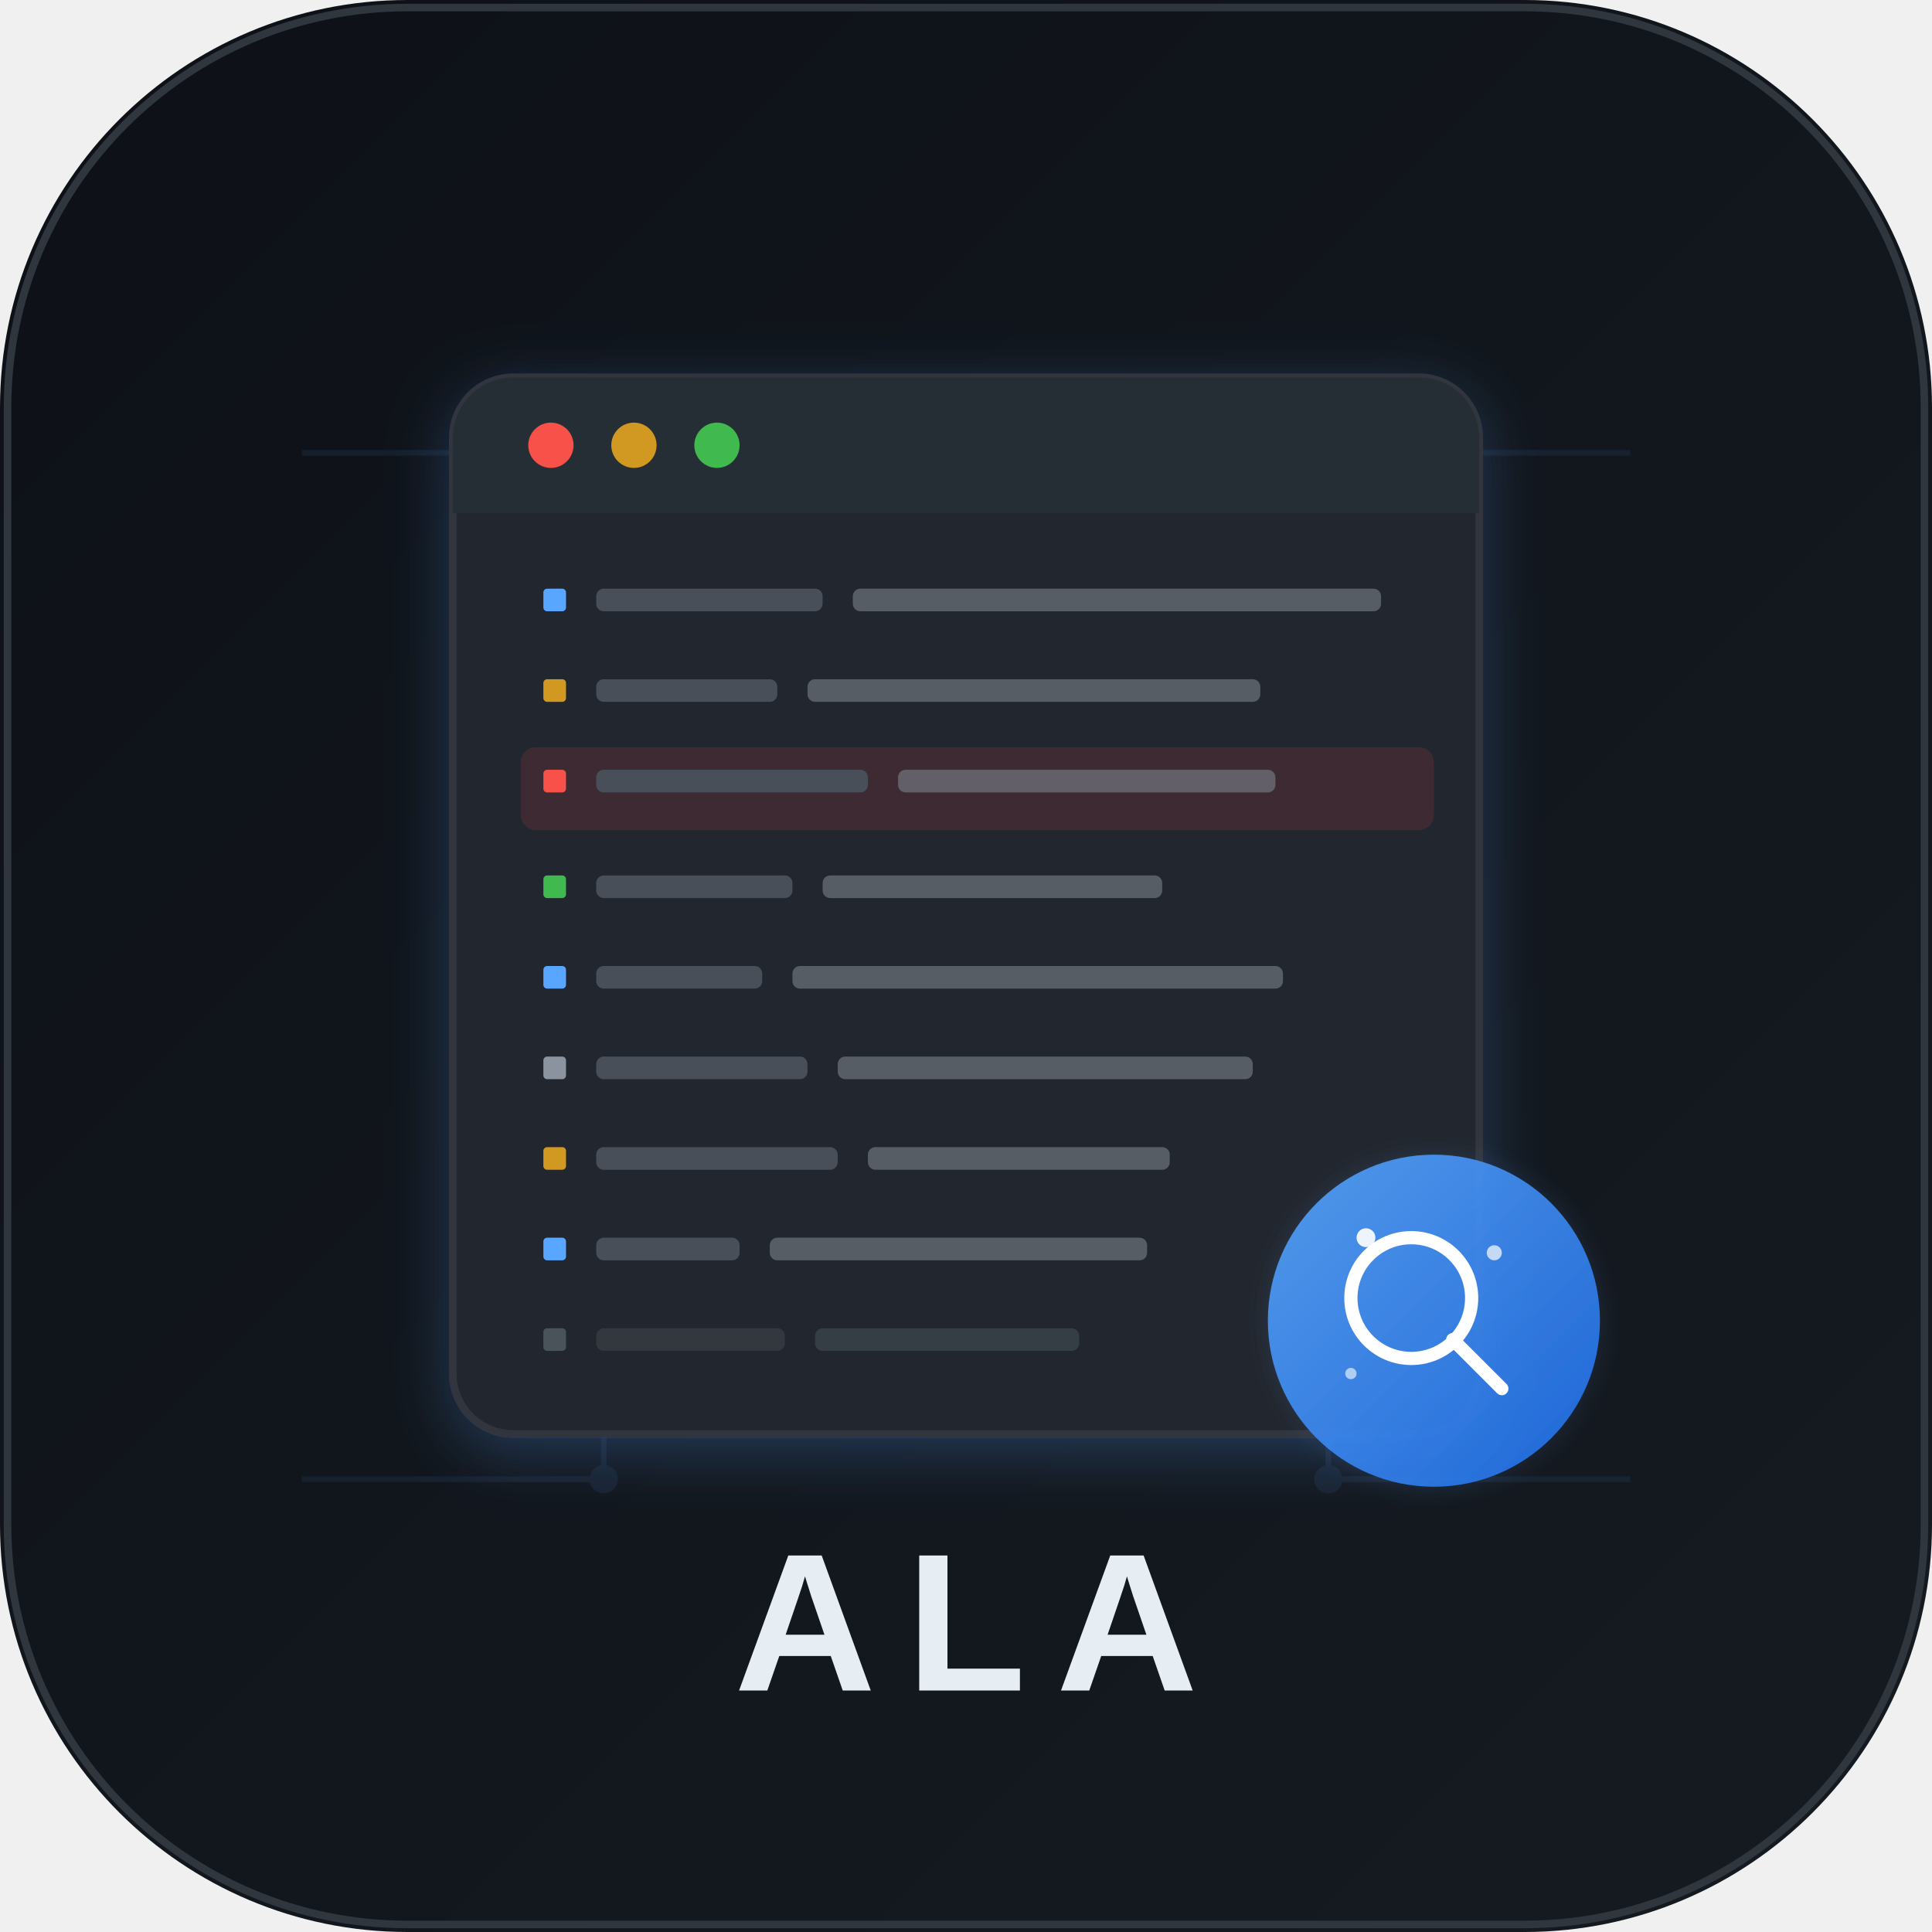
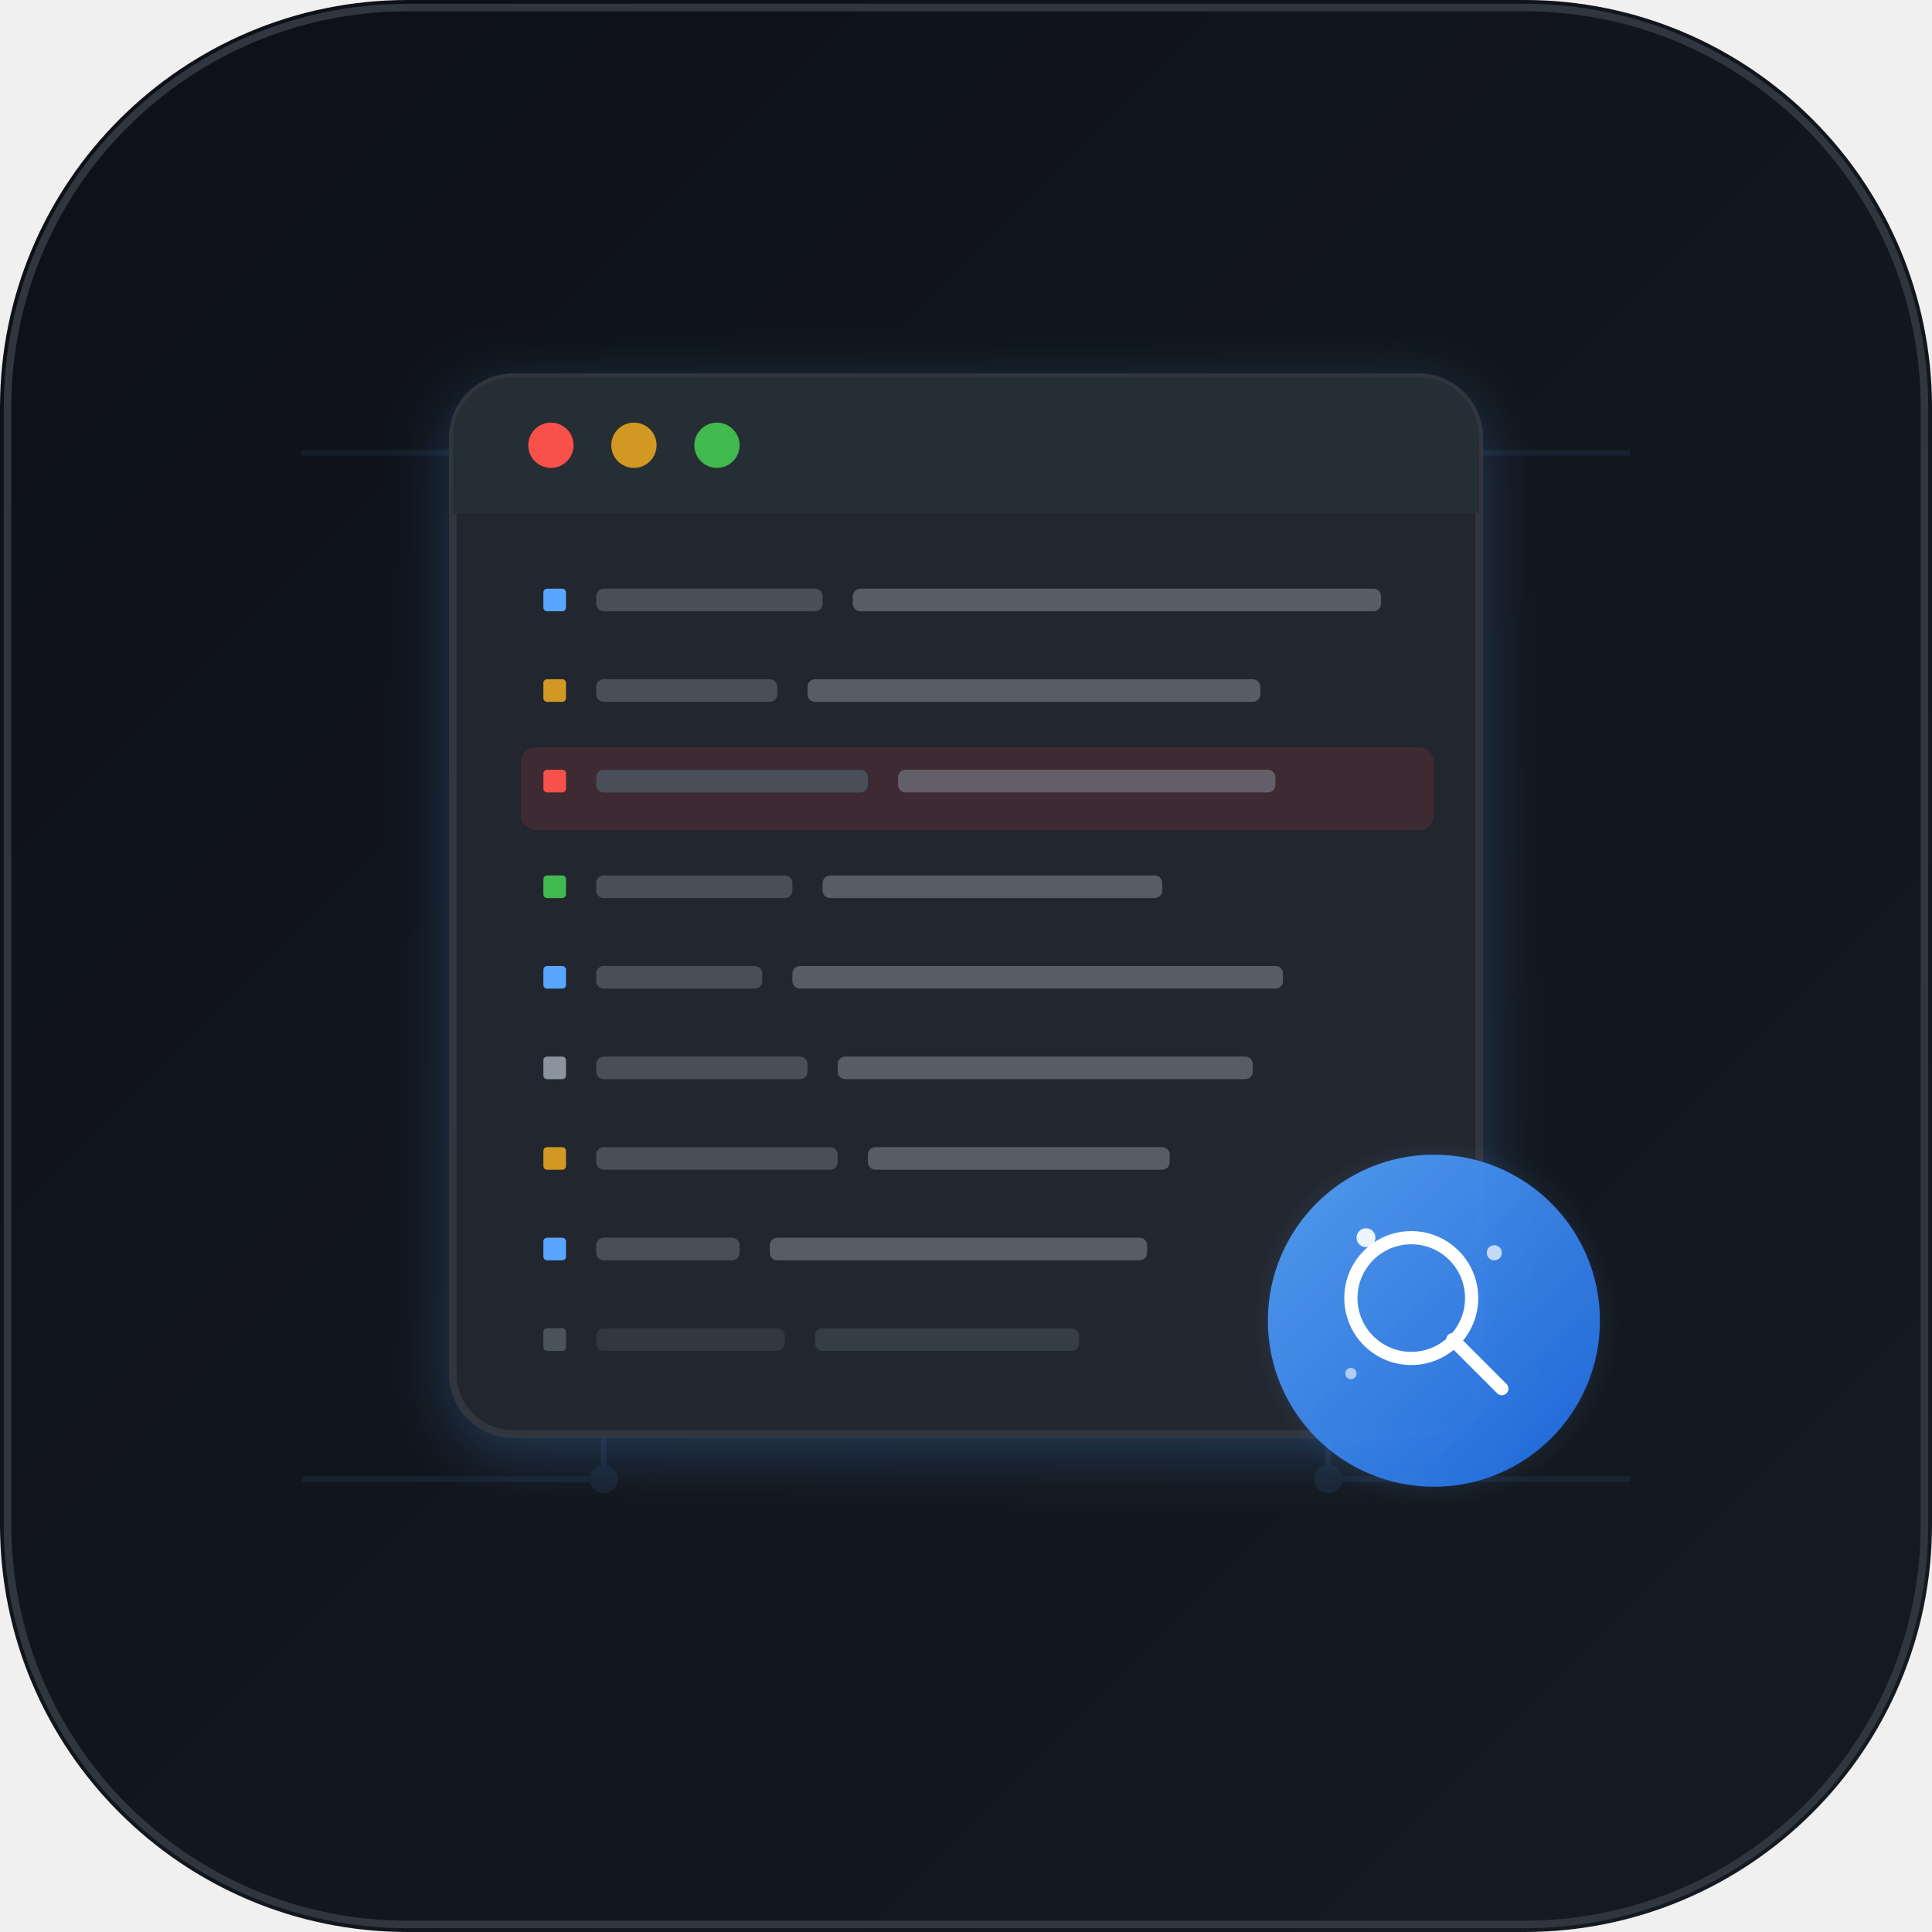
<svg xmlns="http://www.w3.org/2000/svg" viewBox="0 0 512 512" width="512" height="512">
  <defs>
    <linearGradient id="bg" x1="0%" y1="0%" x2="100%" y2="100%">
      <stop offset="0%" stop-color="#0d1117" />
      <stop offset="100%" stop-color="#161b22" />
    </linearGradient>
    <linearGradient id="accent" x1="0%" y1="0%" x2="100%" y2="100%">
      <stop offset="0%" stop-color="#58a6ff" />
      <stop offset="100%" stop-color="#1f6feb" />
    </linearGradient>
    <linearGradient id="green" x1="0%" y1="0%" x2="0%" y2="100%">
      <stop offset="0%" stop-color="#3fb950" />
      <stop offset="100%" stop-color="#238636" />
    </linearGradient>
    <linearGradient id="glow" x1="50%" y1="0%" x2="50%" y2="100%">
      <stop offset="0%" stop-color="#58a6ff" stop-opacity="0.3" />
      <stop offset="100%" stop-color="#58a6ff" stop-opacity="0" />
    </linearGradient>
    <filter id="shadow" x="-10%" y="-10%" width="120%" height="130%">
      <feDropShadow dx="0" dy="4" stdDeviation="8" flood-color="#58a6ff" flood-opacity="0.25" />
    </filter>
    <filter id="innerGlow">
      <feGaussianBlur in="SourceAlpha" stdDeviation="3" result="blur" />
      <feFlood flood-color="#58a6ff" flood-opacity="0.15" />
      <feComposite in2="blur" operator="in" />
      <feMerge>
        <feMergeNode />
        <feMergeNode in="SourceGraphic" />
      </feMerge>
    </filter>
  </defs>
  <rect width="512" height="512" rx="108" fill="url(#bg)" />
  <rect x="2" y="2" width="508" height="508" rx="106" fill="none" stroke="#30363d" stroke-width="2" />
  <g opacity="0.08" stroke="#58a6ff" stroke-width="1.5" fill="none">
    <path d="M80 120 H160 V200" />
    <path d="M432 120 H352 V200" />
    <path d="M80 392 H160 V312" />
    <path d="M432 392 H352 V312" />
    <circle cx="160" cy="120" r="3" fill="#58a6ff" />
    <circle cx="352" cy="120" r="3" fill="#58a6ff" />
    <circle cx="160" cy="392" r="3" fill="#58a6ff" />
    <circle cx="352" cy="392" r="3" fill="#58a6ff" />
  </g>
  <g filter="url(#shadow)">
    <rect x="120" y="100" width="272" height="280" rx="16" fill="#21262d" stroke="#30363d" stroke-width="2" />
    <rect x="120" y="100" width="272" height="36" rx="16" fill="#282e36" />
    <rect x="120" y="120" width="272" height="16" fill="#282e36" />
    <circle cx="146" cy="118" r="6" fill="#f85149" />
    <circle cx="168" cy="118" r="6" fill="#d29922" />
    <circle cx="190" cy="118" r="6" fill="#3fb950" />
    <rect x="144" y="156" width="6" height="6" rx="1" fill="#58a6ff" />
    <rect x="158" y="156" width="60" height="6" rx="2" fill="#484f58" />
    <rect x="226" y="156" width="140" height="6" rx="2" fill="#8b949e" opacity="0.5" />
    <rect x="144" y="180" width="6" height="6" rx="1" fill="#d29922" />
    <rect x="158" y="180" width="48" height="6" rx="2" fill="#484f58" />
    <rect x="214" y="180" width="120" height="6" rx="2" fill="#8b949e" opacity="0.5" />
    <rect x="138" y="198" width="242" height="22" rx="4" fill="#f8514920" />
    <rect x="144" y="204" width="6" height="6" rx="1" fill="#f85149" />
    <rect x="158" y="204" width="72" height="6" rx="2" fill="#484f58" />
    <rect x="238" y="204" width="100" height="6" rx="2" fill="#8b949e" opacity="0.5" />
    <rect x="144" y="232" width="6" height="6" rx="1" fill="#3fb950" />
    <rect x="158" y="232" width="52" height="6" rx="2" fill="#484f58" />
    <rect x="218" y="232" width="90" height="6" rx="2" fill="#8b949e" opacity="0.5" />
    <rect x="144" y="256" width="6" height="6" rx="1" fill="#58a6ff" />
    <rect x="158" y="256" width="44" height="6" rx="2" fill="#484f58" />
    <rect x="210" y="256" width="130" height="6" rx="2" fill="#8b949e" opacity="0.5" />
    <rect x="144" y="280" width="6" height="6" rx="1" fill="#8b949e" />
    <rect x="158" y="280" width="56" height="6" rx="2" fill="#484f58" />
    <rect x="222" y="280" width="110" height="6" rx="2" fill="#8b949e" opacity="0.5" />
    <rect x="144" y="304" width="6" height="6" rx="1" fill="#d29922" />
    <rect x="158" y="304" width="64" height="6" rx="2" fill="#484f58" />
    <rect x="230" y="304" width="80" height="6" rx="2" fill="#8b949e" opacity="0.5" />
    <rect x="144" y="328" width="6" height="6" rx="1" fill="#58a6ff" />
    <rect x="158" y="328" width="38" height="6" rx="2" fill="#484f58" />
    <rect x="204" y="328" width="100" height="6" rx="2" fill="#8b949e" opacity="0.5" />
    <rect x="144" y="352" width="6" height="6" rx="1" fill="#8b949e" opacity="0.4" />
    <rect x="158" y="352" width="50" height="6" rx="2" fill="#484f58" opacity="0.4" />
    <rect x="216" y="352" width="70" height="6" rx="2" fill="#8b949e" opacity="0.2" />
  </g>
  <g transform="translate(340, 310)">
    <circle cx="40" cy="40" r="44" fill="url(#accent)" opacity="0.9" filter="url(#innerGlow)" />
    <circle cx="34" cy="34" r="16" fill="none" stroke="#fff" stroke-width="3.5" />
    <line x1="45" y1="45" x2="58" y2="58" stroke="#fff" stroke-width="3.5" stroke-linecap="round" />
    <circle cx="22" cy="18" r="2.5" fill="#fff" opacity="0.9" />
    <circle cx="56" cy="22" r="2" fill="#fff" opacity="0.7" />
    <circle cx="18" cy="54" r="1.5" fill="#fff" opacity="0.6" />
  </g>
-   <text x="256" y="448" font-family="'SF Pro Display', -apple-system, 'Segoe UI', Arial, sans-serif" font-size="52" font-weight="800" fill="#e6edf3" text-anchor="middle" letter-spacing="8">ALA</text>
</svg>
